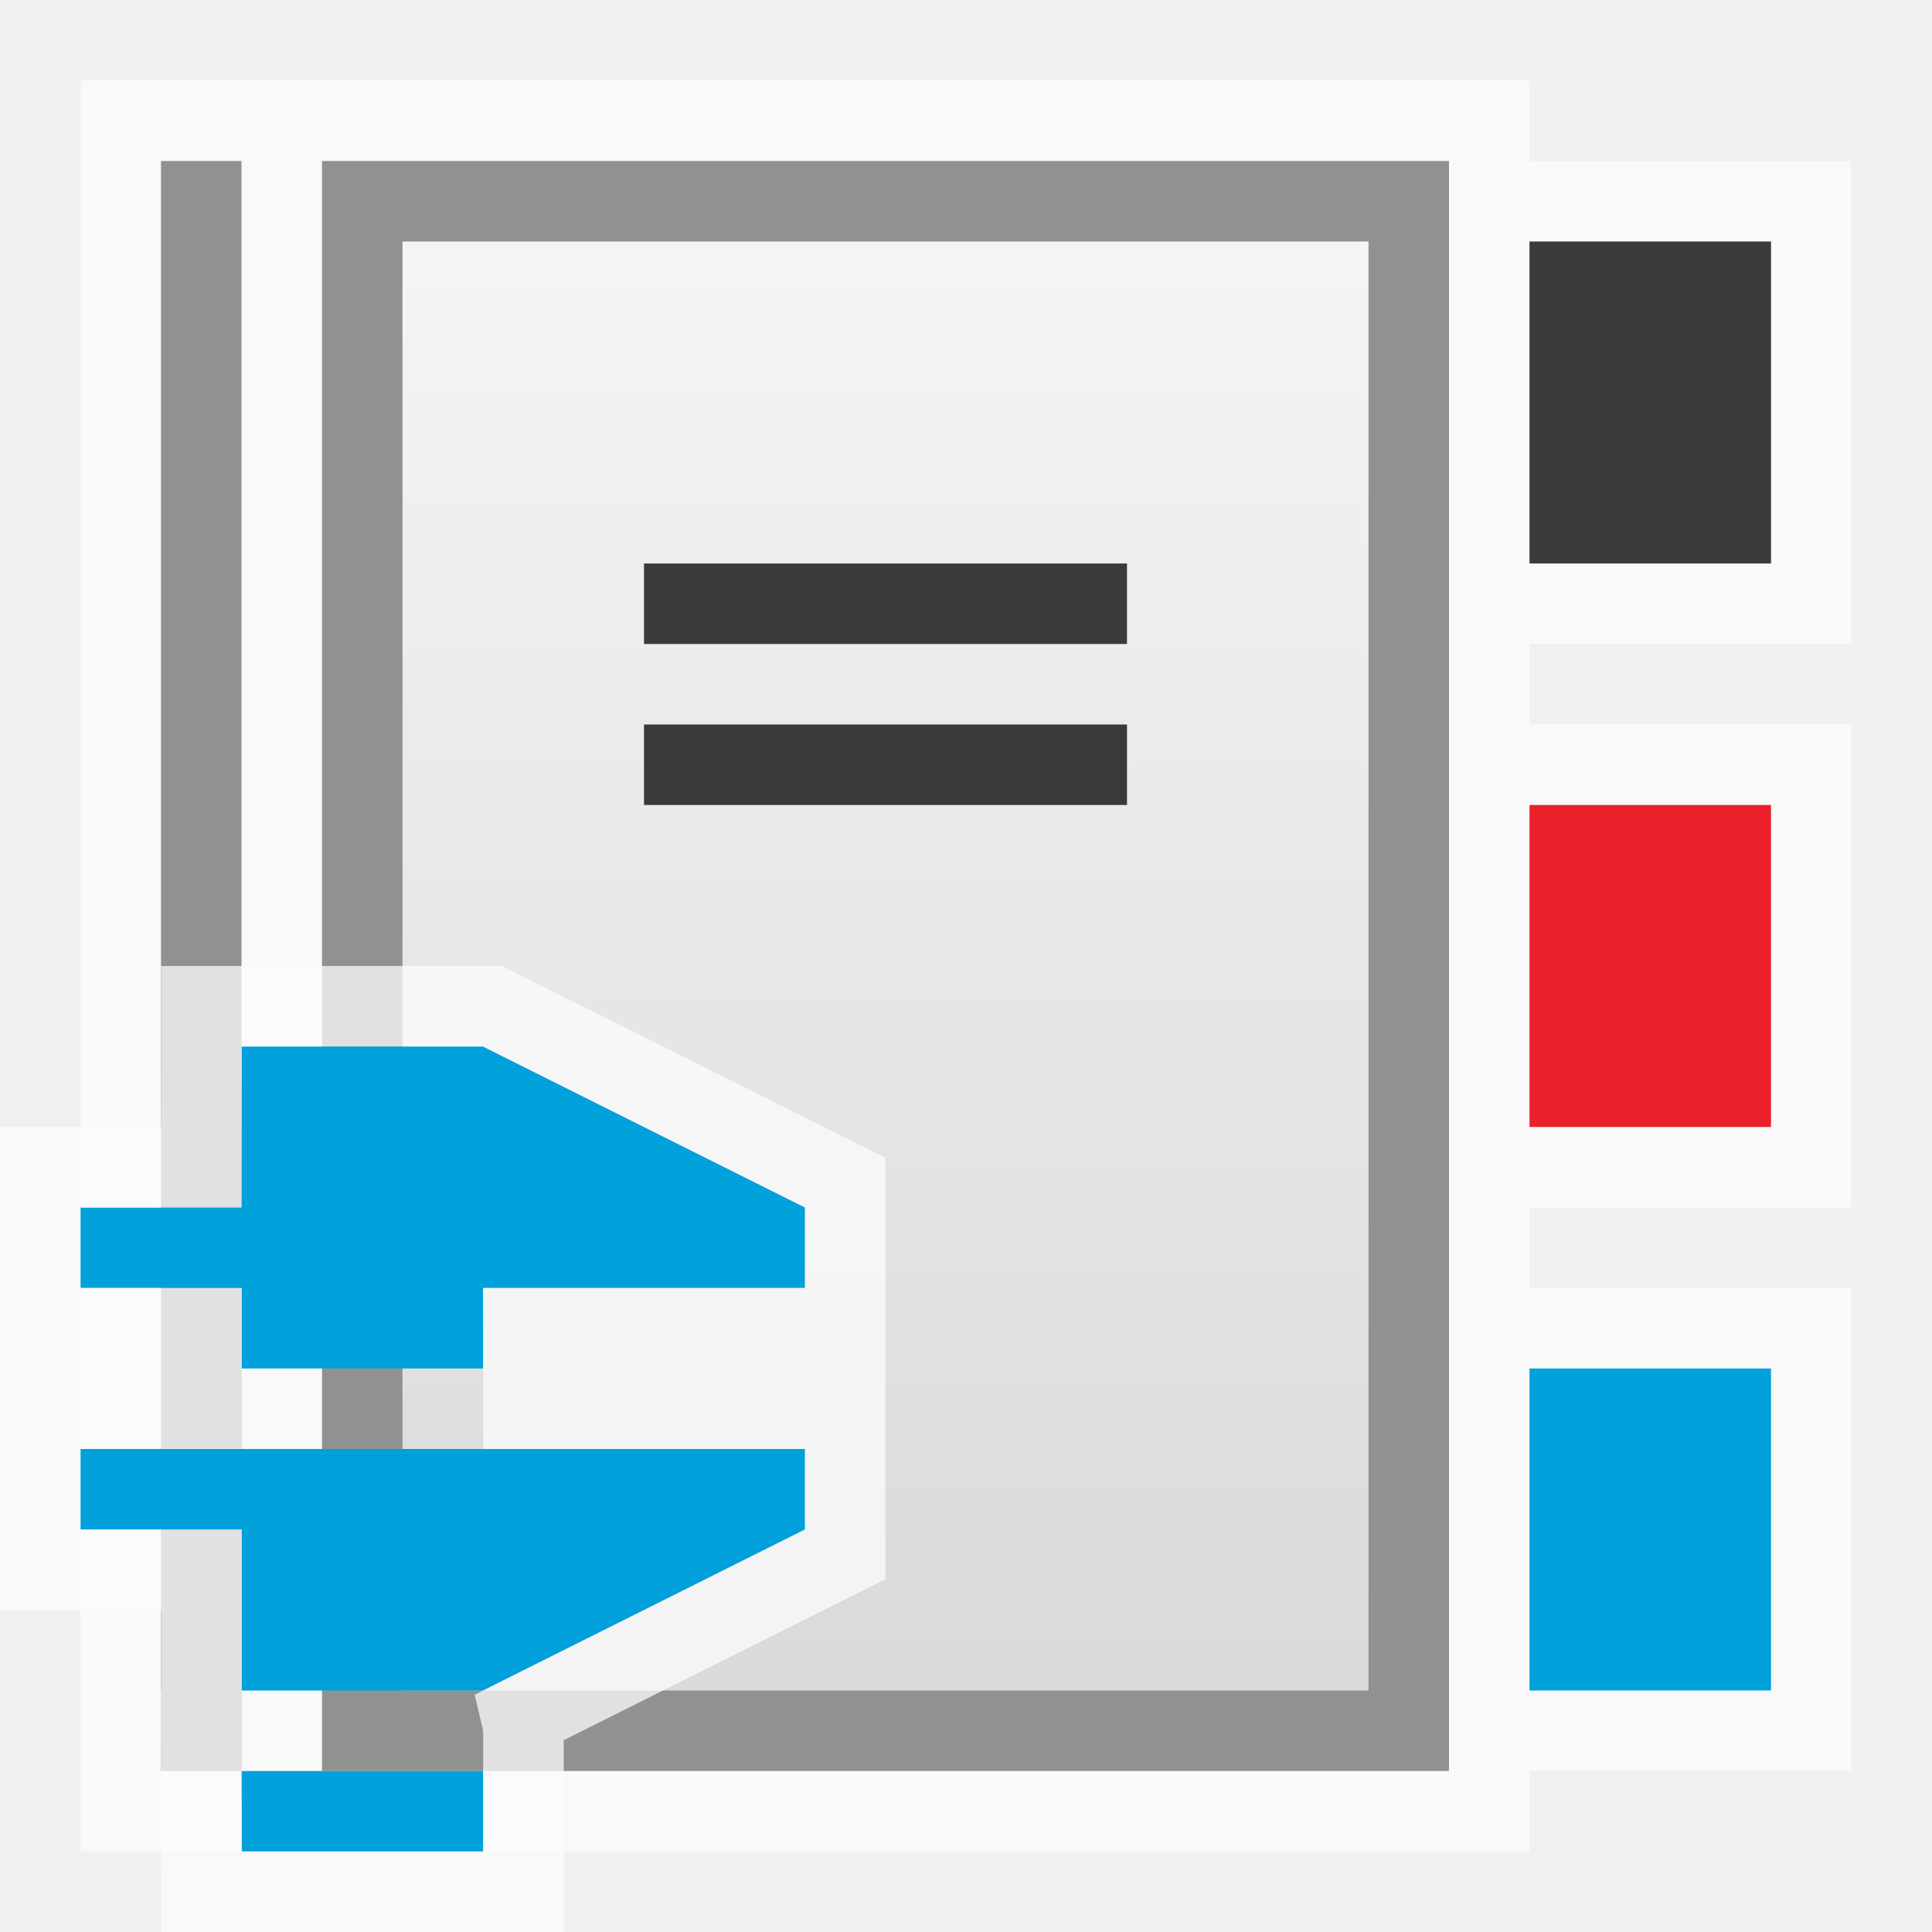
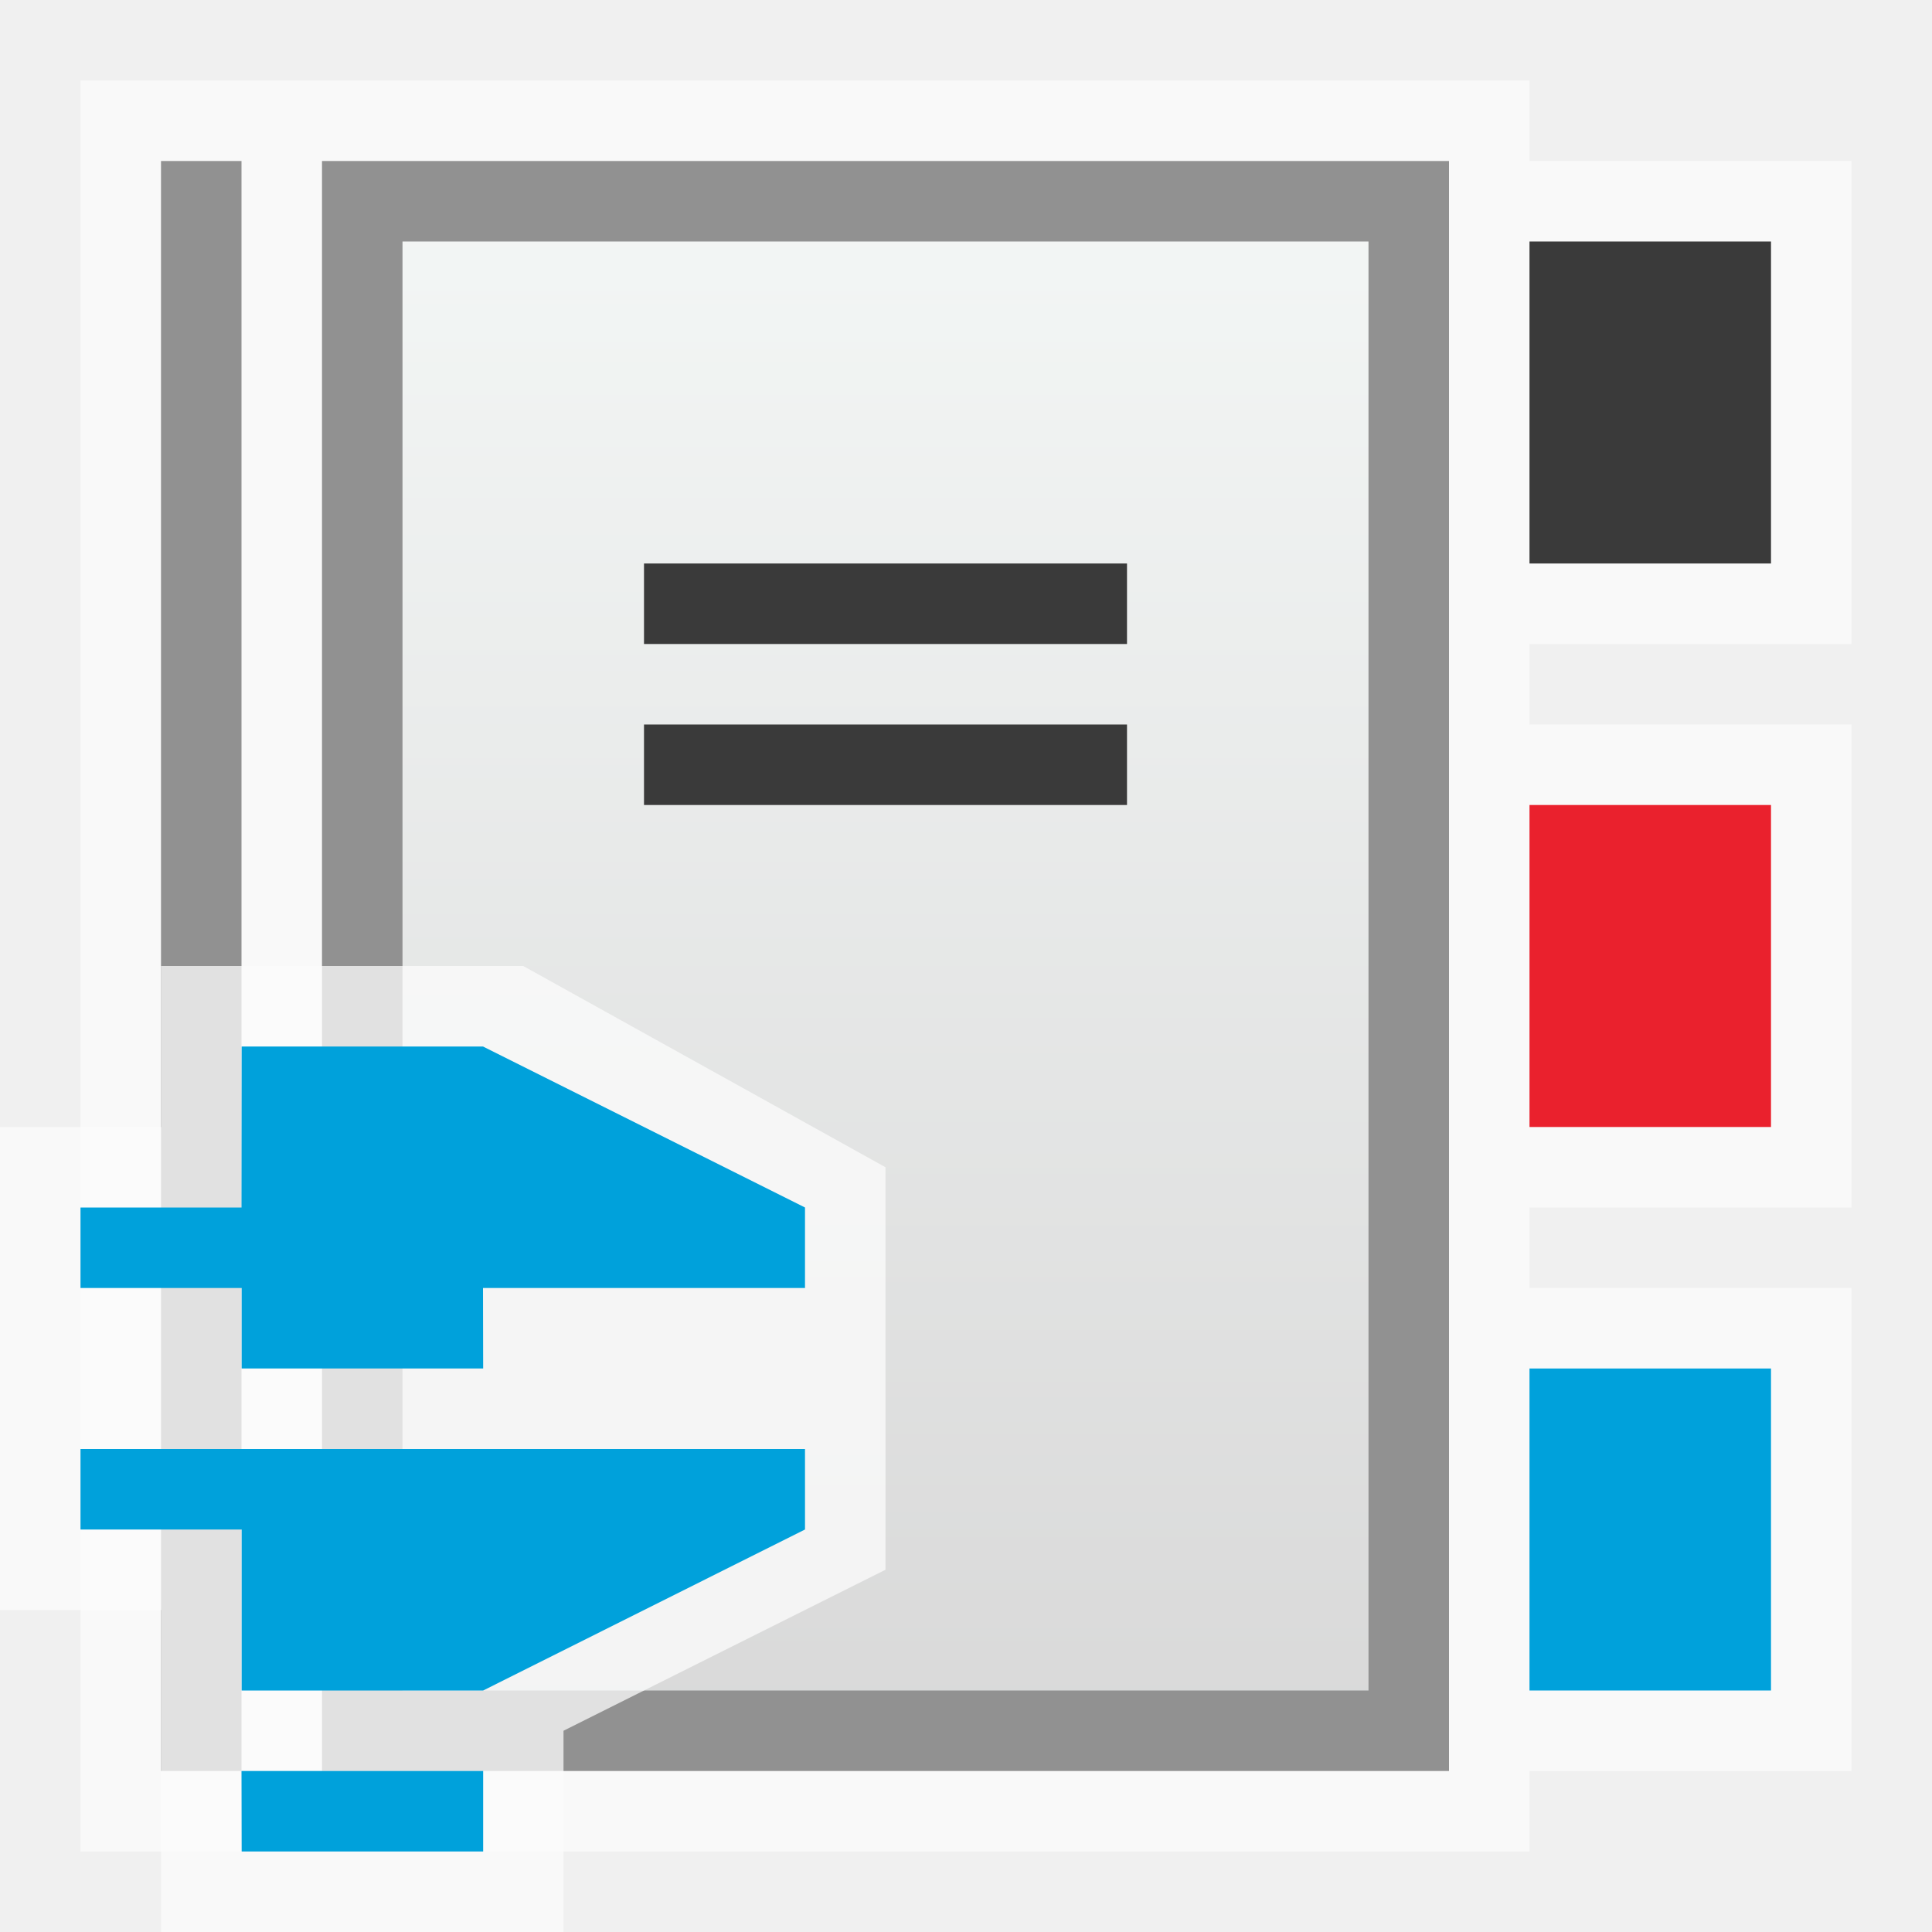
<svg xmlns="http://www.w3.org/2000/svg" width="24" height="24" viewBox="0 0 24 24" fill="none">
  <g clip-path="url(#clip0_1866_15946)">
    <path d="M1 1H19V2H23V8H19V9H23V15H19V16H23V22H19V23H1V1Z" fill="#FCFCFC" fill-opacity="0.75" />
    <rect x="19" y="3" width="3" height="4" fill="#3A3A3A" />
    <rect x="19" y="17" width="3" height="4" fill="#00A1DB" />
    <rect x="19" y="10" width="3" height="4" fill="#EA212D" />
    <rect x="4.5" y="2.5" width="13" height="19" fill="url(#paint0_linear_1866_15946)" stroke="#919191" />
    <rect x="2" y="2" width="1" height="20" fill="#919191" />
    <rect x="14" y="7" width="1" height="6" transform="rotate(90 14 7)" fill="#3A3A3A" />
    <rect x="14" y="9" width="1" height="6" transform="rotate(90 14 9)" fill="#3A3A3A" />
    <g clip-path="url(#clip1_1866_15946)">
+       <path d="M0 14H2V12H6.5L11 14.5V19.5L7 21.5V24H2V20H0V14Z" fill="#FCFCFC" fill-opacity="0.75" />
      <path d="M6 13L10 15V16H6L6.002 17H3.002V16H1L1 15H3L3.002 13H6Z" fill="#00A1DB" />
      <path d="M3.002 19H1V18H6H10V19L6.002 21H3.002V19Z" fill="#00A1DB" />
      <path d="M6.002 22H3L3.002 23H6.002V22Z" fill="#00A1DB" />
-       <path d="M6 12.5H6.118L6.224 12.553L10.224 14.553L10.5 14.691V15V16V16.5H10H6.501L6.502 16.999L6.503 17.5H10H10.5V18V19V19.309L10.224 19.447L6.226 21.447L6.12 21.5H6.502V22V23V23.5H6.002H3.002H2.503L2.502 23.001L2.5 22.001L2.499 21.5H2.502V21V19.5H1H0.5V19V18V17.5H1H2.502V17V16.5H1H0.5L0.5 16L0.5 15V14.5H1H2.5L2.502 12.999L2.502 12.5H3.002H6Z" stroke="#FCFCFC" stroke-opacity="0.75" />
    </g>
  </g>
  <defs>
    <linearGradient id="paint0_linear_1866_15946" x1="11" y1="2" x2="11" y2="22" gradientUnits="userSpaceOnUse">
      <stop stop-color="#F4F7F6" />
      <stop offset="1" stop-color="#D8D8D8" />
    </linearGradient>
    <clipPath id="clip0_1866_15946">
      <rect width="24" height="24" fill="white" />
    </clipPath>
    <clipPath id="clip1_1866_15946">
      <rect width="11" height="12" fill="white" transform="translate(0 12)" />
    </clipPath>
  </defs>
</svg>
